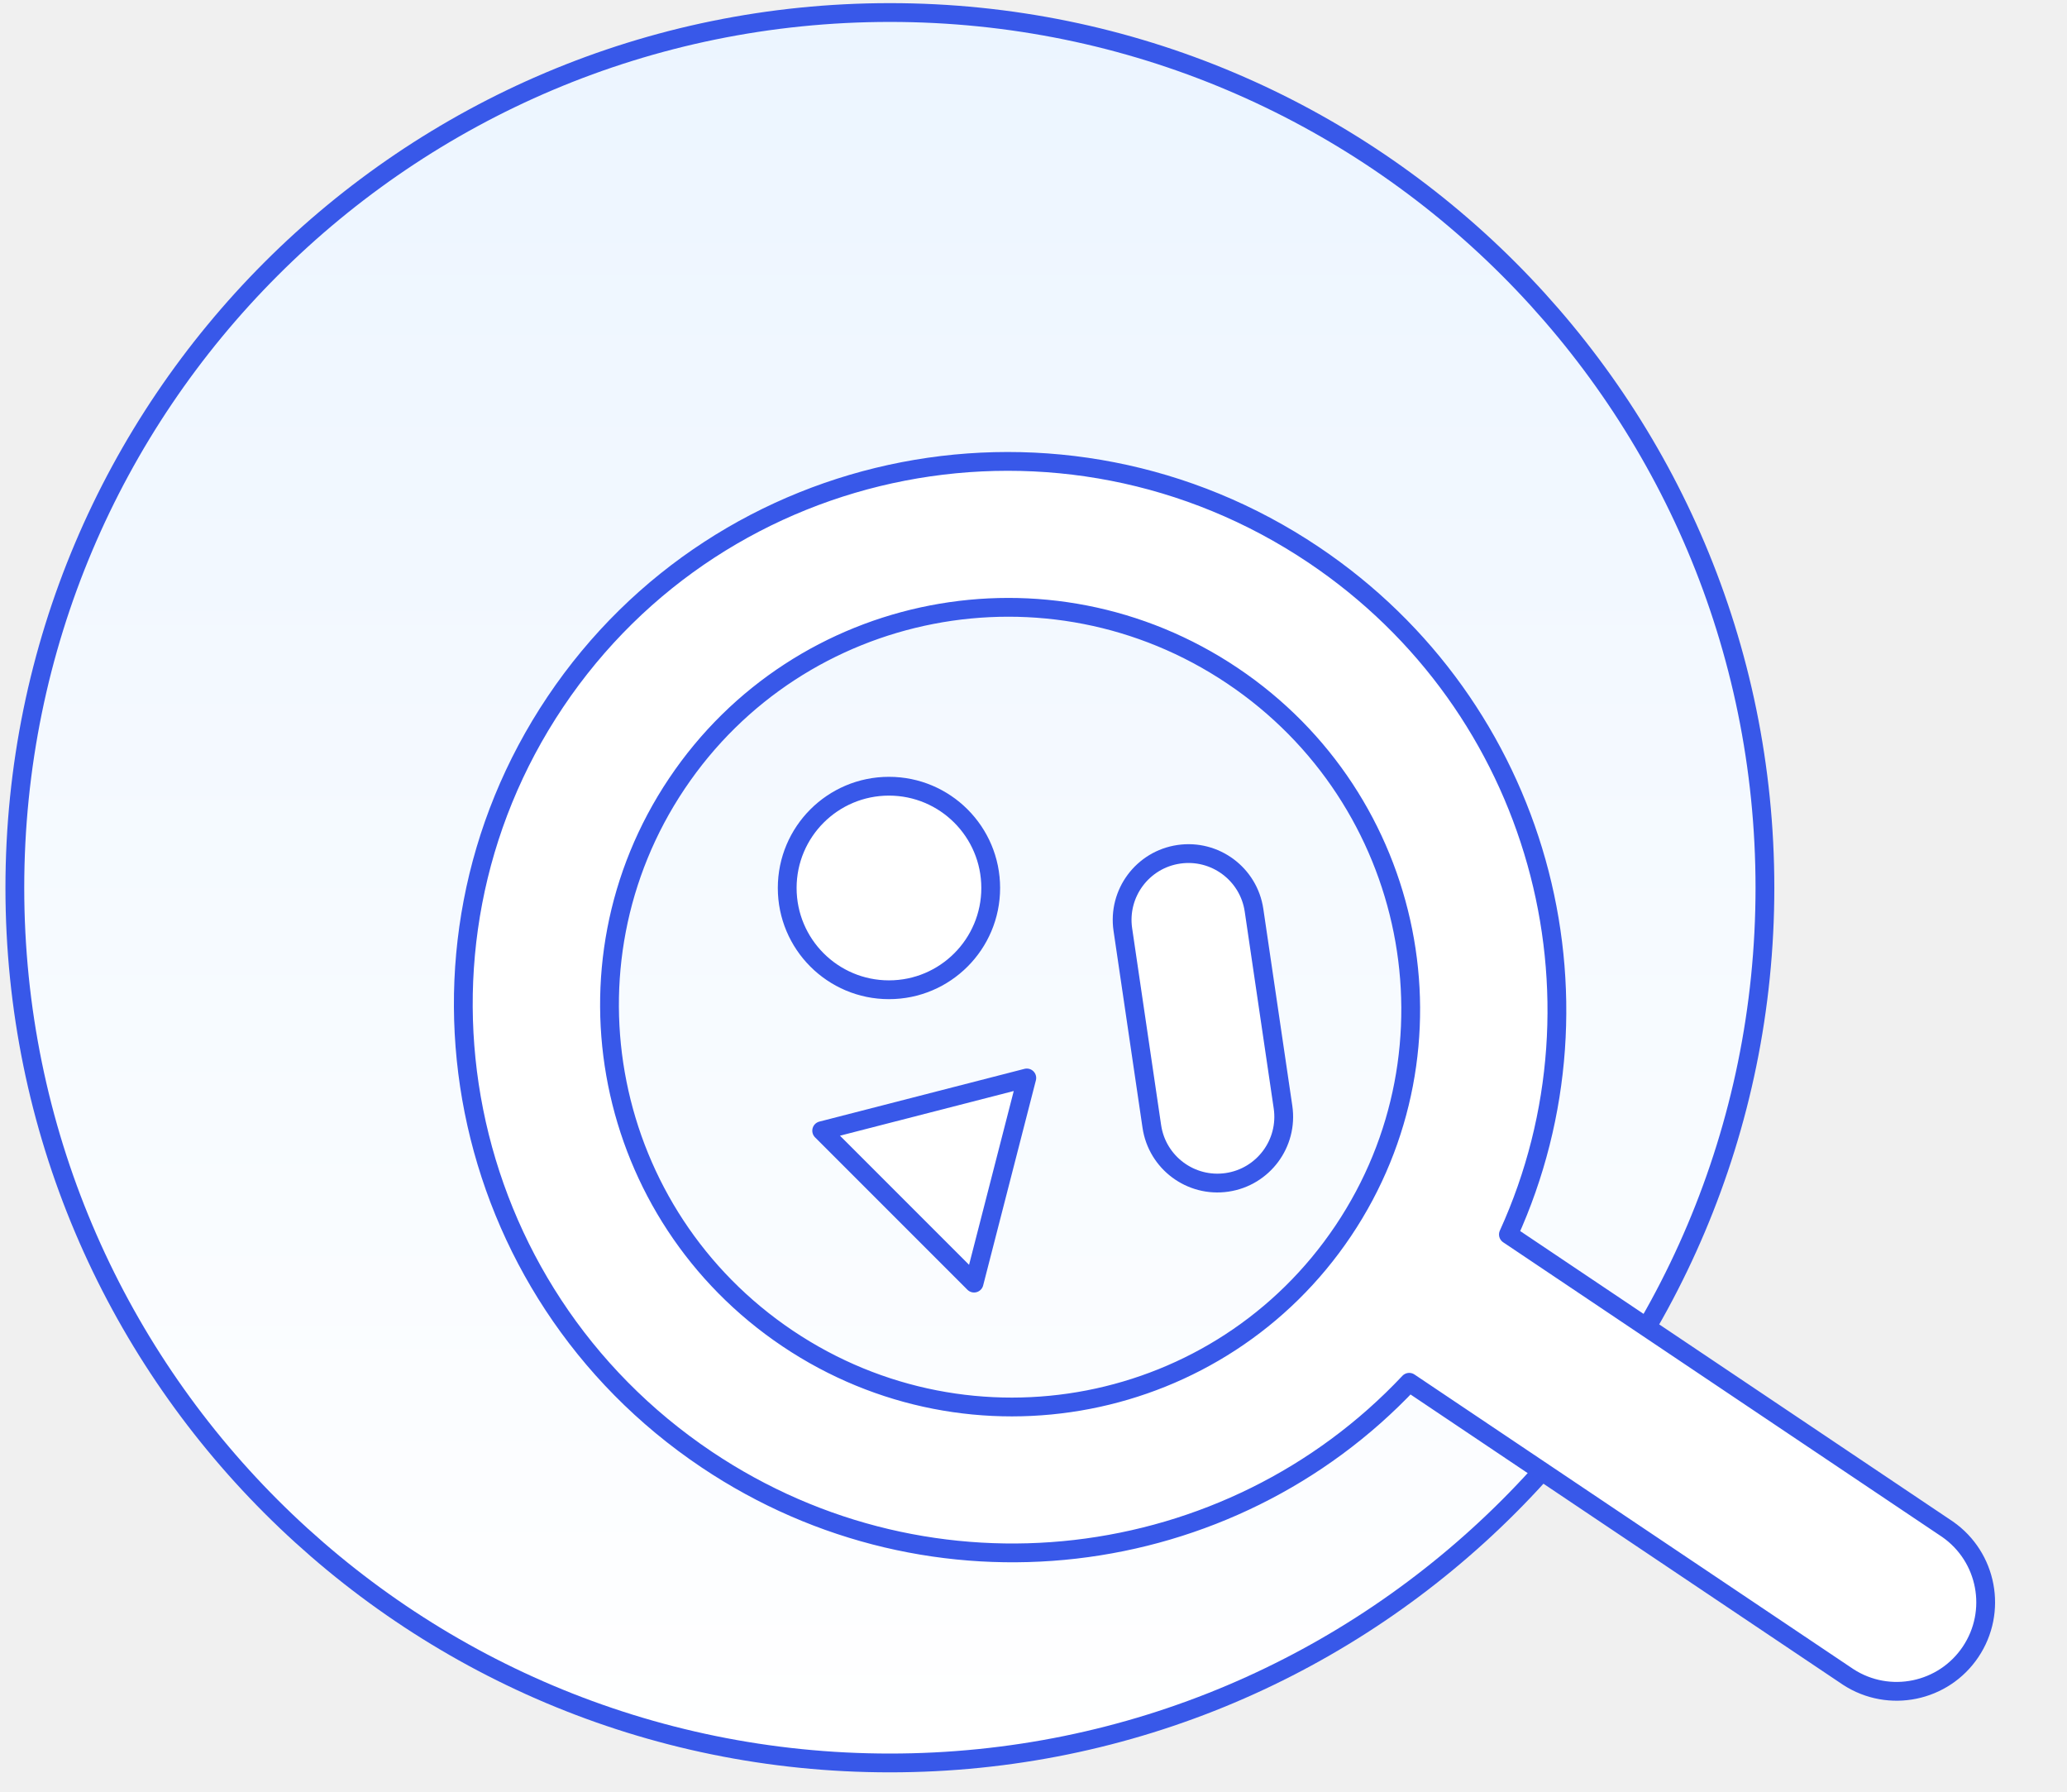
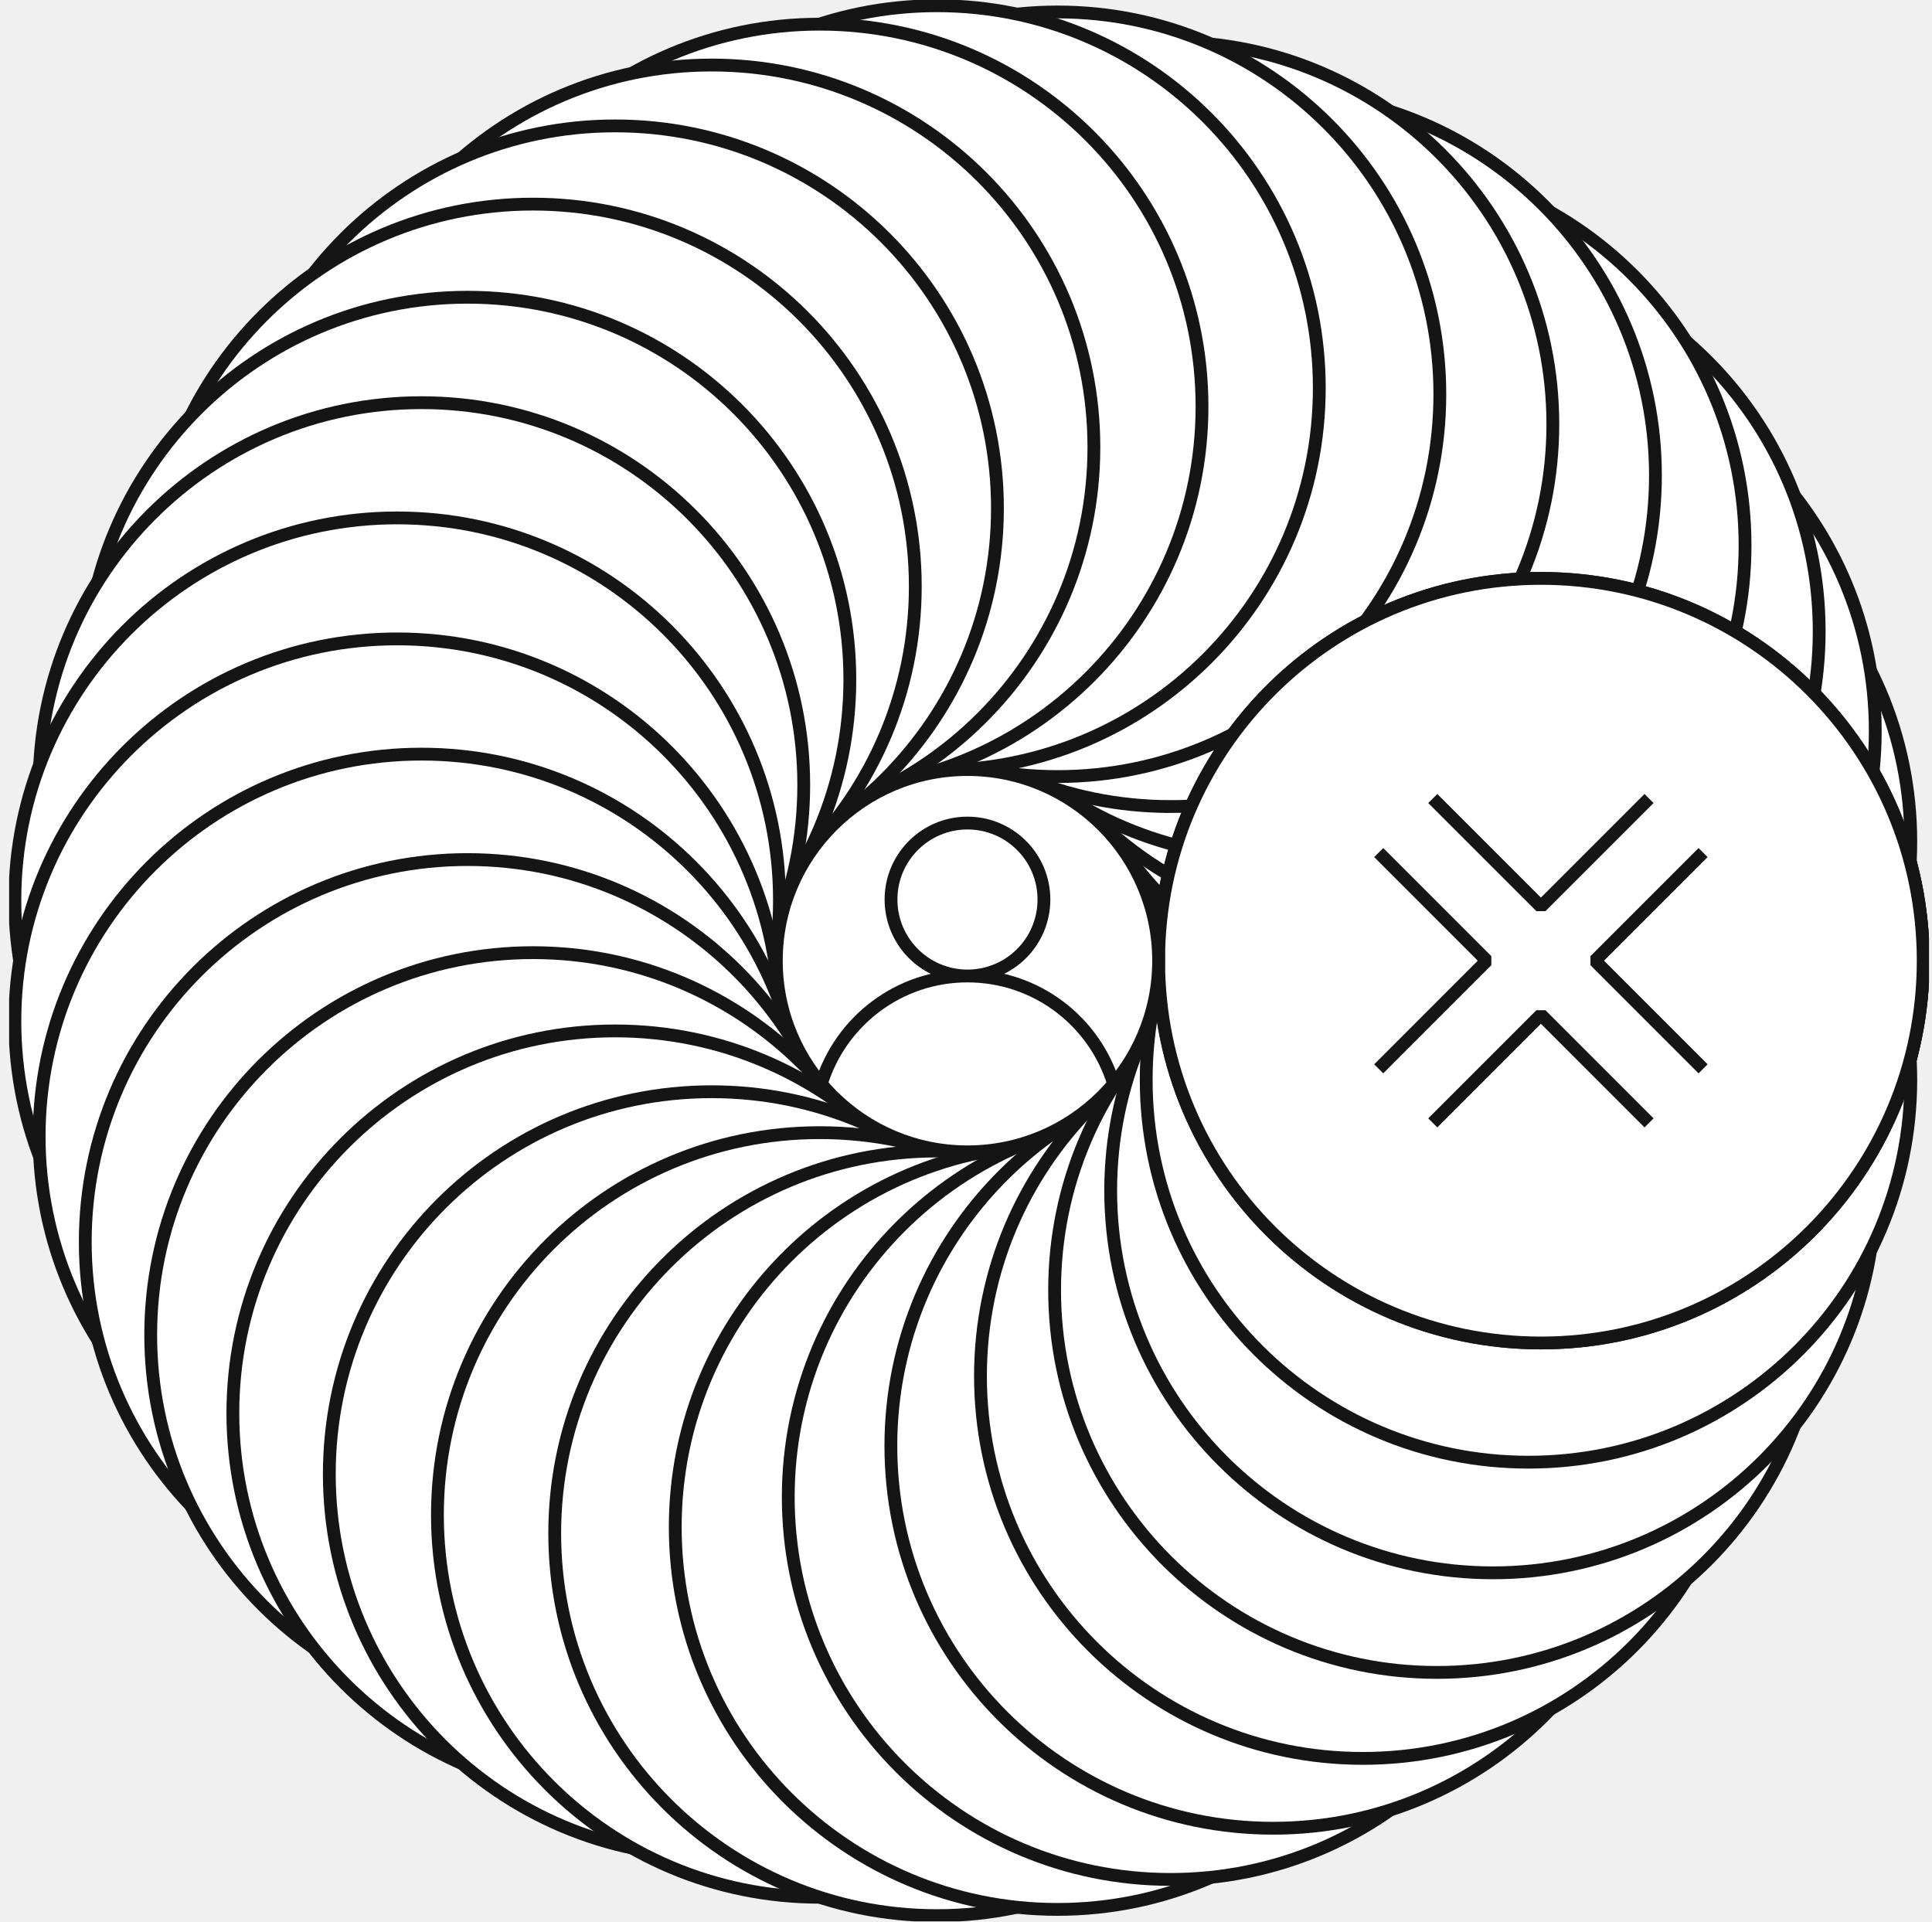
- <svg xmlns="http://www.w3.org/2000/svg" width="165" height="143" fill="none">
-   <path d="M71.035 140.703c38.578 0 69.852-31.274 69.852-69.852S109.613 1 71.035 1C32.458 1 1.185 32.273 1.185 70.851s31.273 69.852 69.85 69.852z" fill="url(#paint0_linear)" stroke="#3858E9" stroke-width="1.5" stroke-miterlimit="10" stroke-linecap="round" stroke-linejoin="round" />
-   <path d="M70.962 78.994a8.122 8.122 0 100-16.245 8.122 8.122 0 000 16.245z" fill="#fff" stroke="#3858E9" stroke-width="1.5" stroke-miterlimit="10" stroke-linecap="round" stroke-linejoin="round" />
-   <path fill-rule="evenodd" clip-rule="evenodd" d="M104.862 44.282c18.029 12.1 24.216 35.21 15.548 54.243l35.054 23.526a7.105 7.105 0 01-7.918 11.797l-35.054-23.526c-14.33 15.231-38.06 18.261-56.089 6.161-20.048-13.456-25.453-40.527-12.071-60.465 13.381-19.938 40.482-25.192 60.53-11.736zm-6.478 9.652c14.688 9.858 18.648 29.692 8.844 44.299s-29.659 18.456-44.347 8.598c-14.688-9.858-18.648-29.692-8.844-44.299s29.659-18.456 44.347-8.598z" fill="#fff" stroke="#3858E9" stroke-width="1.5" stroke-miterlimit="10" stroke-linecap="round" stroke-linejoin="round" />
-   <rect x="88.861" y="68.954" width="10.585" height="26.464" rx="5.293" transform="rotate(-8.376 88.861 68.954)" fill="#fff" stroke="#3858E9" stroke-width="1.5" stroke-miterlimit="10" stroke-linecap="round" stroke-linejoin="round" />
-   <path d="M81.965 86.033l-4.21 16.373-12.163-12.163 16.373-4.21z" fill="#fff" stroke="#3858E9" stroke-width="1.5" stroke-miterlimit="10" stroke-linecap="round" stroke-linejoin="round" />
+ <svg xmlns="http://www.w3.org/2000/svg" width="181" height="180" fill="none">
+   <g clip-path="url(#clip0_1916_6212)" stroke="#151515" stroke-width="1.2">
+     <path d="M144.361 125.815c19.78 0 35.815-16.035 35.815-35.815 0-19.78-16.035-35.815-35.815-35.815-19.78 0-35.815 16.035-35.815 35.815 0 19.78 16.035 35.815 35.815 35.815z" fill="#fff" stroke-miterlimit="10" />
+     <path d="M143.197 114.652c19.78 0 35.815-16.035 35.815-35.816 0-19.78-16.035-35.815-35.815-35.815-19.78 0-35.815 16.035-35.815 35.815 0 19.78 16.035 35.816 35.815 35.816z" fill="#fff" stroke-miterlimit="10" />
+     <path d="M139.87 104.283c19.78 0 35.815-16.035 35.815-35.815 0-19.78-16.035-35.815-35.815-35.815-19.78 0-35.815 16.035-35.815 35.815 0 19.78 16.035 35.815 35.815 35.815z" fill="#fff" stroke-miterlimit="10" />
+     <path d="M134.616 94.953c19.78 0 35.815-16.035 35.815-35.815 0-19.78-16.035-35.815-35.815-35.815-19.78 0-35.815 16.035-35.815 35.815 0 19.78 16.035 35.815 35.815 35.815z" fill="#fff" stroke-miterlimit="10" />
+     <path d="M127.671 86.898c19.78 0 35.815-16.035 35.815-35.815 0-19.78-16.035-35.815-35.815-35.815-19.78 0-35.815 16.035-35.815 35.815 0 19.78 16.035 35.815 35.815 35.815z" fill="#fff" stroke-miterlimit="10" />
+     <path d="M119.276 80.355c19.78 0 35.815-16.035 35.815-35.815 0-19.78-16.035-35.815-35.815-35.815-19.78 0-35.815 16.035-35.815 35.815 0 19.78 16.035 35.815 35.815 35.815z" fill="#fff" stroke-miterlimit="10" />
+     <path d="M109.663 75.56c19.78 0 35.816-16.036 35.816-35.816S129.443 3.93 109.663 3.93 73.848 19.964 73.848 39.744c0 19.78 16.035 35.815 35.815 35.815z" fill="#fff" stroke-miterlimit="10" />
+     <path d="M99.076 72.751c19.781 0 35.816-16.035 35.816-35.815 0-19.78-16.035-35.815-35.816-35.815-19.78 0-35.815 16.035-35.815 35.815 0 19.78 16.035 35.815 35.815 35.815z" fill="#fff" stroke-miterlimit="10" />
+     <path d="M87.784 72.168c19.78 0 35.815-16.035 35.815-35.816 0-19.78-16.035-35.815-35.815-35.815-19.78 0-35.815 16.035-35.815 35.815 0 19.78 16.035 35.816 35.815 35.816z" fill="#fff" stroke-miterlimit="10" />
+     <path d="M76.796 73.894c19.78 0 35.815-16.035 35.815-35.815 0-19.78-16.035-35.815-35.815-35.815-19.78 0-35.816 16.035-35.816 35.815 0 19.78 16.036 35.815 35.816 35.815z" fill="#fff" stroke-miterlimit="10" />
+     <path d="M66.667 77.722c19.78 0 35.815-16.034 35.815-35.815 0-19.78-16.035-35.815-35.815-35.815-19.78 0-35.815 16.035-35.815 35.815 0 19.78 16.035 35.816 35.815 35.816z" fill="#fff" stroke-miterlimit="10" />
+     <path d="M57.631 83.424c19.78 0 35.815-16.035 35.815-35.815 0-19.78-16.035-35.815-35.815-35.815-19.78 0-35.815 16.035-35.815 35.815 0 19.78 16.035 35.815 35.815 35.815z" fill="#fff" stroke-miterlimit="10" />
+     <path d="M49.934 90.752c19.78 0 35.816-16.035 35.816-35.815 0-19.78-16.035-35.815-35.816-35.815-19.78 0-35.815 16.035-35.815 35.815 0 19.78 16.035 35.815 35.815 35.815z" fill="#fff" stroke-miterlimit="10" />
+     <path d="M43.803 99.477c19.78 0 35.815-16.035 35.815-35.816 0-19.78-16.035-35.815-35.815-35.815-19.78 0-35.815 16.035-35.815 35.816 0 19.78 16.035 35.815 35.815 35.815z" fill="#fff" stroke-miterlimit="10" />
+     <path d="M39.483 109.355c19.78 0 35.816-16.035 35.816-35.816 0-19.78-16.035-35.815-35.816-35.815-19.78 0-35.815 16.035-35.815 35.815 0 19.78 16.035 35.816 35.815 35.816z" fill="#fff" stroke-miterlimit="10" />
+     <path d="M37.21 120.149c19.78 0 35.814-16.035 35.814-35.815 0-19.78-16.035-35.815-35.815-35.815-19.78 0-35.815 16.035-35.815 35.815 0 19.78 16.035 35.815 35.815 35.815z" fill="#fff" stroke-miterlimit="10" />
+     <path d="M37.21 131.485c19.78 0 35.814-16.035 35.814-35.815 0-19.78-16.035-35.816-35.815-35.816-19.78 0-35.815 16.035-35.815 35.816 0 19.78 16.035 35.815 35.815 35.815z" fill="#fff" stroke-miterlimit="10" />
+     <path d="M39.483 142.279c19.78 0 35.816-16.035 35.816-35.815 0-19.78-16.035-35.815-35.816-35.815-19.78 0-35.815 16.035-35.815 35.815 0 19.78 16.035 35.815 35.815 35.815z" fill="#fff" stroke-miterlimit="10" />
+     <path d="M43.803 152.157c19.78 0 35.815-16.035 35.815-35.815 0-19.78-16.035-35.815-35.815-35.815-19.78 0-35.815 16.035-35.815 35.815 0 19.78 16.035 35.815 35.815 35.815z" fill="#fff" stroke-miterlimit="10" />
+     <path d="M49.934 160.878c19.78 0 35.816-16.035 35.816-35.815 0-19.78-16.035-35.815-35.816-35.815-19.78 0-35.815 16.035-35.815 35.815 0 19.78 16.035 35.815 35.815 35.815z" fill="#fff" stroke-miterlimit="10" />
+     <path d="M57.631 168.21c19.78 0 35.815-16.035 35.815-35.816 0-19.78-16.035-35.815-35.815-35.815-19.78 0-35.815 16.035-35.815 35.815 0 19.781 16.035 35.816 35.815 35.816z" fill="#fff" stroke-miterlimit="10" />
+     <path d="M66.667 173.908c19.78 0 35.815-16.035 35.815-35.815 0-19.781-16.035-35.816-35.815-35.816-19.78 0-35.815 16.035-35.815 35.816 0 19.78 16.035 35.815 35.815 35.815z" fill="#fff" stroke-miterlimit="10" />
+     <path d="M76.796 177.74c19.78 0 35.815-16.035 35.815-35.815 0-19.78-16.035-35.815-35.815-35.815-19.78 0-35.816 16.035-35.816 35.815 0 19.78 16.036 35.815 35.816 35.815z" fill="#fff" stroke-miterlimit="10" />
+     <path d="M87.784 179.463c19.78 0 35.815-16.035 35.815-35.815 0-19.781-16.035-35.816-35.815-35.816-19.78 0-35.815 16.035-35.815 35.816 0 19.78 16.035 35.815 35.815 35.815z" fill="#fff" stroke-miterlimit="10" />
+     <path d="M99.076 178.879c19.781 0 35.816-16.035 35.816-35.815 0-19.78-16.035-35.815-35.816-35.815-19.78 0-35.815 16.035-35.815 35.815 0 19.78 16.035 35.815 35.815 35.815z" fill="#fff" stroke-miterlimit="10" />
+     <path d="M109.663 176.071c19.78 0 35.816-16.035 35.816-35.815 0-19.78-16.036-35.815-35.816-35.815s-35.815 16.035-35.815 35.815c0 19.78 16.035 35.815 35.815 35.815z" fill="#fff" stroke-miterlimit="10" />
+     <path d="M119.276 171.275c19.78 0 35.815-16.035 35.815-35.815 0-19.78-16.035-35.815-35.815-35.815-19.78 0-35.815 16.035-35.815 35.815 0 19.78 16.035 35.815 35.815 35.815z" fill="#fff" stroke-miterlimit="10" />
+     <path d="M127.671 164.732c19.78 0 35.815-16.035 35.815-35.815 0-19.78-16.035-35.815-35.815-35.815-19.78 0-35.815 16.035-35.815 35.815 0 19.78 16.035 35.815 35.815 35.815z" fill="#fff" stroke-miterlimit="10" />
+     <path d="M134.616 156.677c19.78 0 35.815-16.035 35.815-35.815 0-19.78-16.035-35.815-35.815-35.815-19.78 0-35.815 16.035-35.815 35.815 0 19.78 16.035 35.815 35.815 35.815z" fill="#fff" stroke-miterlimit="10" />
+     <path d="M139.87 147.347c19.78 0 35.815-16.035 35.815-35.815 0-19.78-16.035-35.815-35.815-35.815-19.78 0-35.815 16.035-35.815 35.815 0 19.78 16.035 35.815 35.815 35.815z" fill="#fff" stroke-miterlimit="10" />
+     <path d="M143.197 136.982c19.78 0 35.815-16.035 35.815-35.815 0-19.78-16.035-35.815-35.815-35.815-19.78 0-35.815 16.035-35.815 35.815 0 19.78 16.035 35.815 35.815 35.815z" fill="#fff" stroke-miterlimit="10" />
+     <path d="M144.361 125.815c19.78 0 35.815-16.035 35.815-35.815 0-19.78-16.035-35.815-35.815-35.815-19.78 0-35.815 16.035-35.815 35.815 0 19.78 16.035 35.815 35.815 35.815z" fill="#fff" stroke-miterlimit="10" />
+     <path d="M144.361 125.815c19.78 0 35.815-16.035 35.815-35.815 0-19.78-16.035-35.815-35.815-35.815-19.78 0-35.815 16.035-35.815 35.815 0 19.78 16.035 35.815 35.815 35.815z" fill="#fff" stroke-miterlimit="10" />
+     <path d="M154.49 74.807l-10.129 10.129-10.132-10.129M159.554 100.132L149.425 90l10.129-10.129M129.165 79.871L139.293 90l-10.128 10.132M134.229 105.196l10.132-10.132 10.129 10.132" stroke-linejoin="bevel" />
+     <path d="M90.638 107.908c9.89 0 17.908-8.018 17.908-17.908s-8.018-17.908-17.908-17.908S72.731 80.11 72.731 90s8.017 17.908 17.907 17.908z" fill="#fff" stroke-miterlimit="10" />
+     <path d="M76.943 101.54c1.801-5.853 7.252-10.107 13.695-10.107 6.443 0 11.869 4.233 13.682 10.067M90.638 91.433a7.163 7.163 0 1 0 0-14.326 7.163 7.163 0 0 0 0 14.326z" stroke-miterlimit="10" />
+   </g>
  <defs>
-     <linearGradient id="paint0_linear" x1="71.035" y1="1" x2="71.035" y2="140.703" gradientUnits="userSpaceOnUse">
-       <stop stop-color="#ECF5FF" />
-       <stop offset="1" stop-color="#fff" />
-     </linearGradient>
+     <clipPath id="clip0_1916_6212">
+       <path fill="#fff" transform="translate(.857)" d="M0 0h179.857v180H0z" />
+     </clipPath>
  </defs>
</svg>
